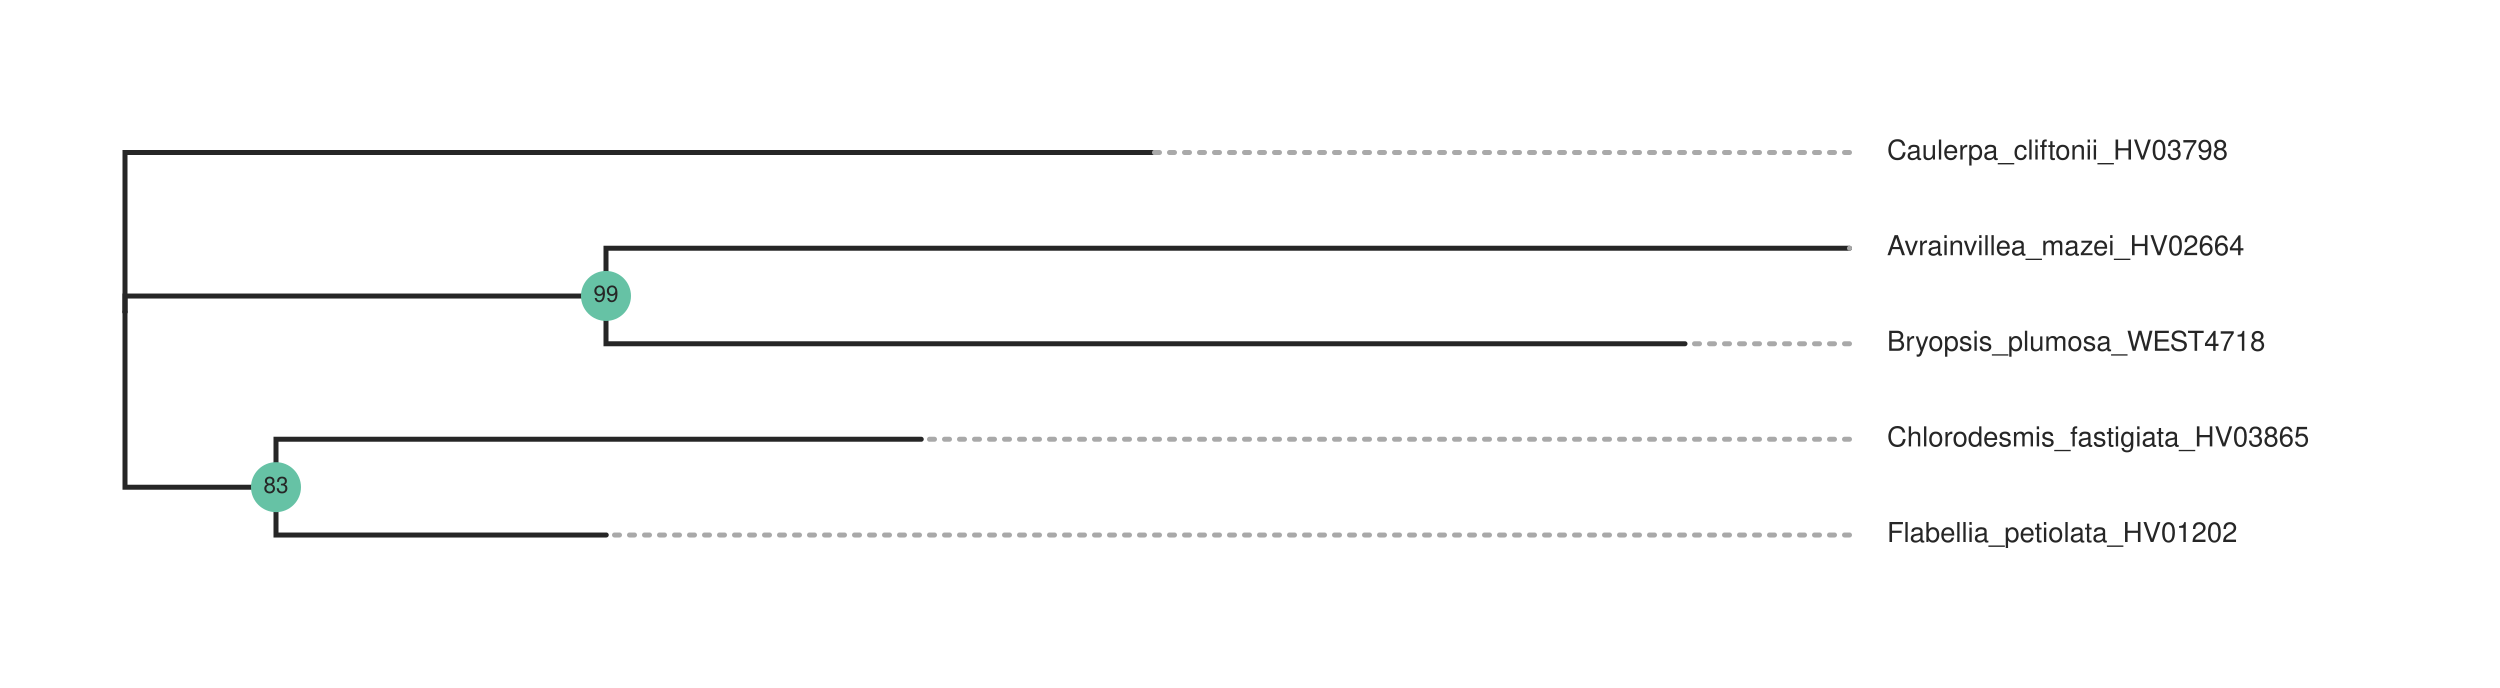
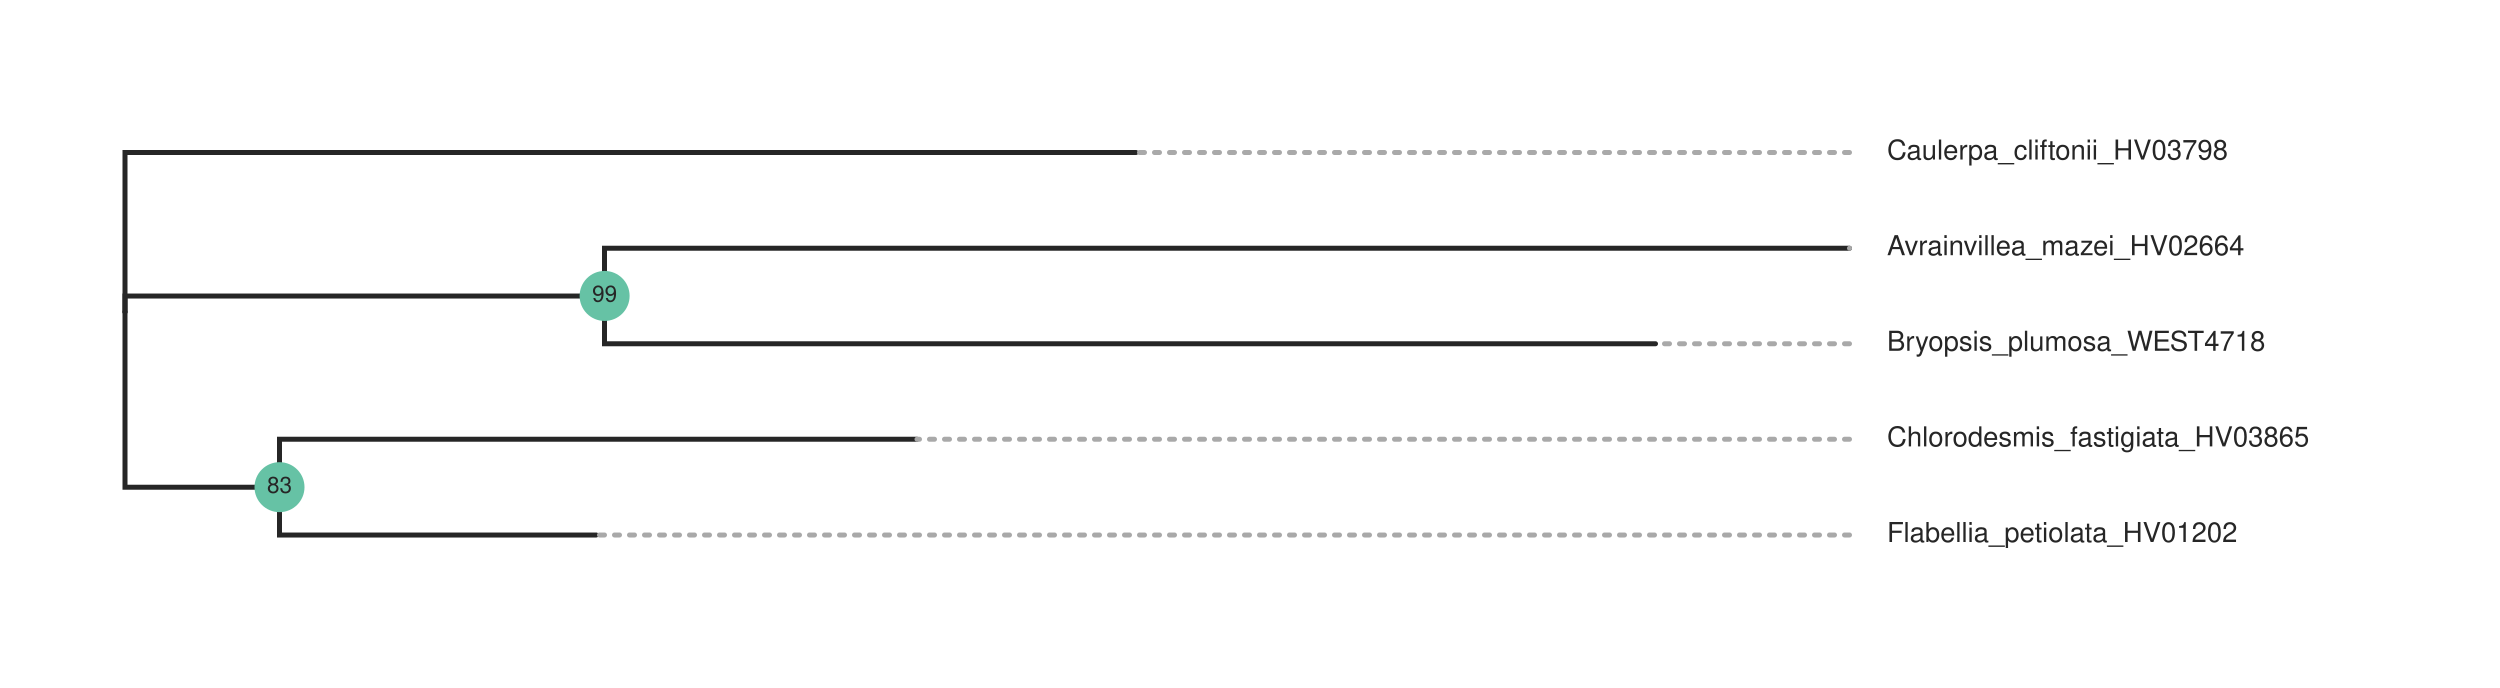
- <svg xmlns="http://www.w3.org/2000/svg" class="toyplot-canvas-Canvas" width="1000.0px" height="275.0px" viewBox="0 0 1000.0 275.0" preserveAspectRatio="xMidYMid meet" style="background-color:transparent;border-color:#292724;border-style:none;border-width:1.0;fill:rgb(16.1%,15.3%,14.1%);fill-opacity:1.0;font-family:Helvetica;font-size:12px;opacity:1.0;stroke:rgb(16.1%,15.3%,14.1%);stroke-opacity:1.0;stroke-width:1.0" id="tfaf6da4c81c24dffae5cf1bd55209e36">
-   <g class="toyplot-coordinates-Cartesian" id="t059b9b99607541f2b77bd0c77f088b49">
-     <clipPath id="tb75494efb2844f8589ceb80dfd3b89e9">
+ <svg xmlns="http://www.w3.org/2000/svg" class="toyplot-canvas-Canvas" width="1000.0px" height="275.0px" viewBox="0 0 1000.0 275.0" preserveAspectRatio="xMidYMid meet" style="background-color:transparent;border-color:#292724;border-style:none;border-width:1.0;fill:rgb(16.1%,15.3%,14.1%);fill-opacity:1.0;font-family:Helvetica;font-size:12px;opacity:1.0;stroke:rgb(16.1%,15.3%,14.1%);stroke-opacity:1.0;stroke-width:1.0" id="t23ab463deaf84becb44a0487b84a84a5">
+   <g class="toyplot-coordinates-Cartesian" id="t587c5dc075a54958b5c535b51e00c2d2">
+     <clipPath id="t8fcf7f785abf44779c5fc9da77bcba10">
      <rect x="30.0" y="30.0" width="940.0" height="215.0" />
    </clipPath>
-     <g clip-path="url(#tb75494efb2844f8589ceb80dfd3b89e9)">
-       <g class="toytree-mark-Toytree" id="t3deb3d7d1f4d44c6b3f4f614b1e7d9ec">
+     <g clip-path="url(#t8fcf7f785abf44779c5fc9da77bcba10)">
+       <g class="toytree-mark-Toytree" id="tb61d2fc5486548e88e20dc349c80ac60">
        <g class="toytree-Edges" style="fill:none;stroke:rgb(14.9%,14.9%,14.9%);stroke-linecap:round;stroke-opacity:1;stroke-width:2">
-           <path d="M 50.0 124.8 L 50.0 118.4 L 242.4 118.4" id="7,6" />
-           <path d="M 50.0 124.8 L 50.0 194.9 L 110.4 194.9" id="7,5" />
-           <path d="M 50.0 124.8 L 50.0 61.0 L 461.0 61.0" id="7,4" />
-           <path d="M 242.4 118.4 L 242.4 99.3 L 739.8 99.3" id="6,3" />
-           <path d="M 242.4 118.4 L 242.4 137.5 L 674.0 137.5" id="6,2" />
-           <path d="M 110.4 194.9 L 110.4 175.7 L 368.5 175.7" id="5,1" />
-           <path d="M 110.4 194.9 L 110.4 214.0 L 242.5 214.0" id="5,0" />
+           <path d="M 50.0 124.8 L 50.0 118.4 L 241.8 118.4" id="7,6" />
+           <path d="M 50.0 124.8 L 50.0 194.9 L 111.8 194.9" id="7,5" />
+           <path d="M 50.0 124.8 L 50.0 61.0 L 454.4 61.0" id="7,4" />
+           <path d="M 241.8 118.4 L 241.8 99.3 L 739.8 99.3" id="6,3" />
+           <path d="M 241.8 118.4 L 241.8 137.5 L 662.2 137.5" id="6,2" />
+           <path d="M 111.8 194.9 L 111.8 175.7 L 366.8 175.7" id="5,1" />
+           <path d="M 111.8 194.9 L 111.8 214.0 L 238.5 214.0" id="5,0" />
        </g>
        <g class="toytree-AlignEdges" style="stroke:rgb(66.3%,66.3%,66.3%);stroke-dasharray:2, 4;stroke-linecap:round;stroke-opacity:1.0;stroke-width:2">
-           <path d="M 739.8 214.0 L 242.5 214.0" />
-           <path d="M 739.8 175.7 L 368.5 175.7" />
-           <path d="M 739.8 137.5 L 674.0 137.5" />
+           <path d="M 739.8 214.0 L 238.5 214.0" />
+           <path d="M 739.8 175.7 L 366.8 175.7" />
+           <path d="M 739.8 137.5 L 662.2 137.5" />
          <path d="M 739.8 99.3 L 739.8 99.3" />
-           <path d="M 739.8 61.0 L 461.0 61.0" />
+           <path d="M 739.8 61.0 L 454.4 61.0" />
        </g>
        <g class="toytree-Nodes" style="fill:rgb(40%,76.1%,64.7%);fill-opacity:1.0;stroke:None;stroke-width:1">
-           <g id="node-0" transform="translate(242.541,213.986)">
+           <g id="node-0" transform="translate(238.517,213.986)">
            <circle r="0.0" />
          </g>
-           <g id="node-1" transform="translate(368.544,175.743)">
+           <g id="node-1" transform="translate(366.837,175.743)">
            <circle r="0.0" />
          </g>
-           <g id="node-2" transform="translate(674.001,137.500)">
+           <g id="node-2" transform="translate(662.233,137.500)">
            <circle r="0.0" />
          </g>
          <g id="node-3" transform="translate(739.796,99.257)">
            <circle r="0.0" />
          </g>
-           <g id="node-4" transform="translate(461.016,61.014)">
+           <g id="node-4" transform="translate(454.360,61.014)">
            <circle r="0.0" />
          </g>
-           <g id="node-5" transform="translate(110.396,194.865)">
+           <g id="node-5" transform="translate(111.802,194.865)">
            <circle r="10.0" />
          </g>
-           <g id="node-6" transform="translate(242.394,118.378)">
+           <g id="node-6" transform="translate(241.845,118.378)">
            <circle r="10.0" />
          </g>
          <g id="node-7" transform="translate(50.000,124.752)">
            <circle r="0.0" />
          </g>
        </g>
        <g class="toytree-NodeLabels" style="fill:rgb(14.9%,14.9%,14.9%);fill-opacity:1.0;font-size:9px;stroke:none">
-           <g transform="translate(105.39,197.16)">
+           <g transform="translate(106.80,197.16)">
            <text>83</text>
          </g>
-           <g transform="translate(237.39,120.68)">
+           <g transform="translate(236.84,120.68)">
            <text>99</text>
          </g>
        </g>
        <g class="toytree-TipLabels" style="fill:rgb(14.9%,14.9%,14.9%);fill-opacity:1.0;font-family:helvetica;font-size:11px;font-weight:normal;stroke:none;white-space:pre">
          <g transform="translate(739.80,213.99)rotate(0)">
            <text x="15.00" y="2.81" style="">Flabellia_petiolata_HV01202</text>
          </g>
          <g transform="translate(739.80,175.74)rotate(0)">
            <text x="15.00" y="2.81" style="">Chlorodesmis_fastigiata_HV03865</text>
          </g>
          <g transform="translate(739.80,137.50)rotate(0)">
            <text x="15.00" y="2.81" style="">Bryopsis_plumosa_WEST4718</text>
          </g>
          <g transform="translate(739.80,99.26)rotate(0)">
            <text x="15.00" y="2.81" style="">Avrainvillea_mazei_HV02664</text>
          </g>
          <g transform="translate(739.80,61.01)rotate(0)">
            <text x="15.00" y="2.81" style="">Caulerpa_cliftonii_HV03798</text>
          </g>
        </g>
      </g>
    </g>
  </g>
</svg>
